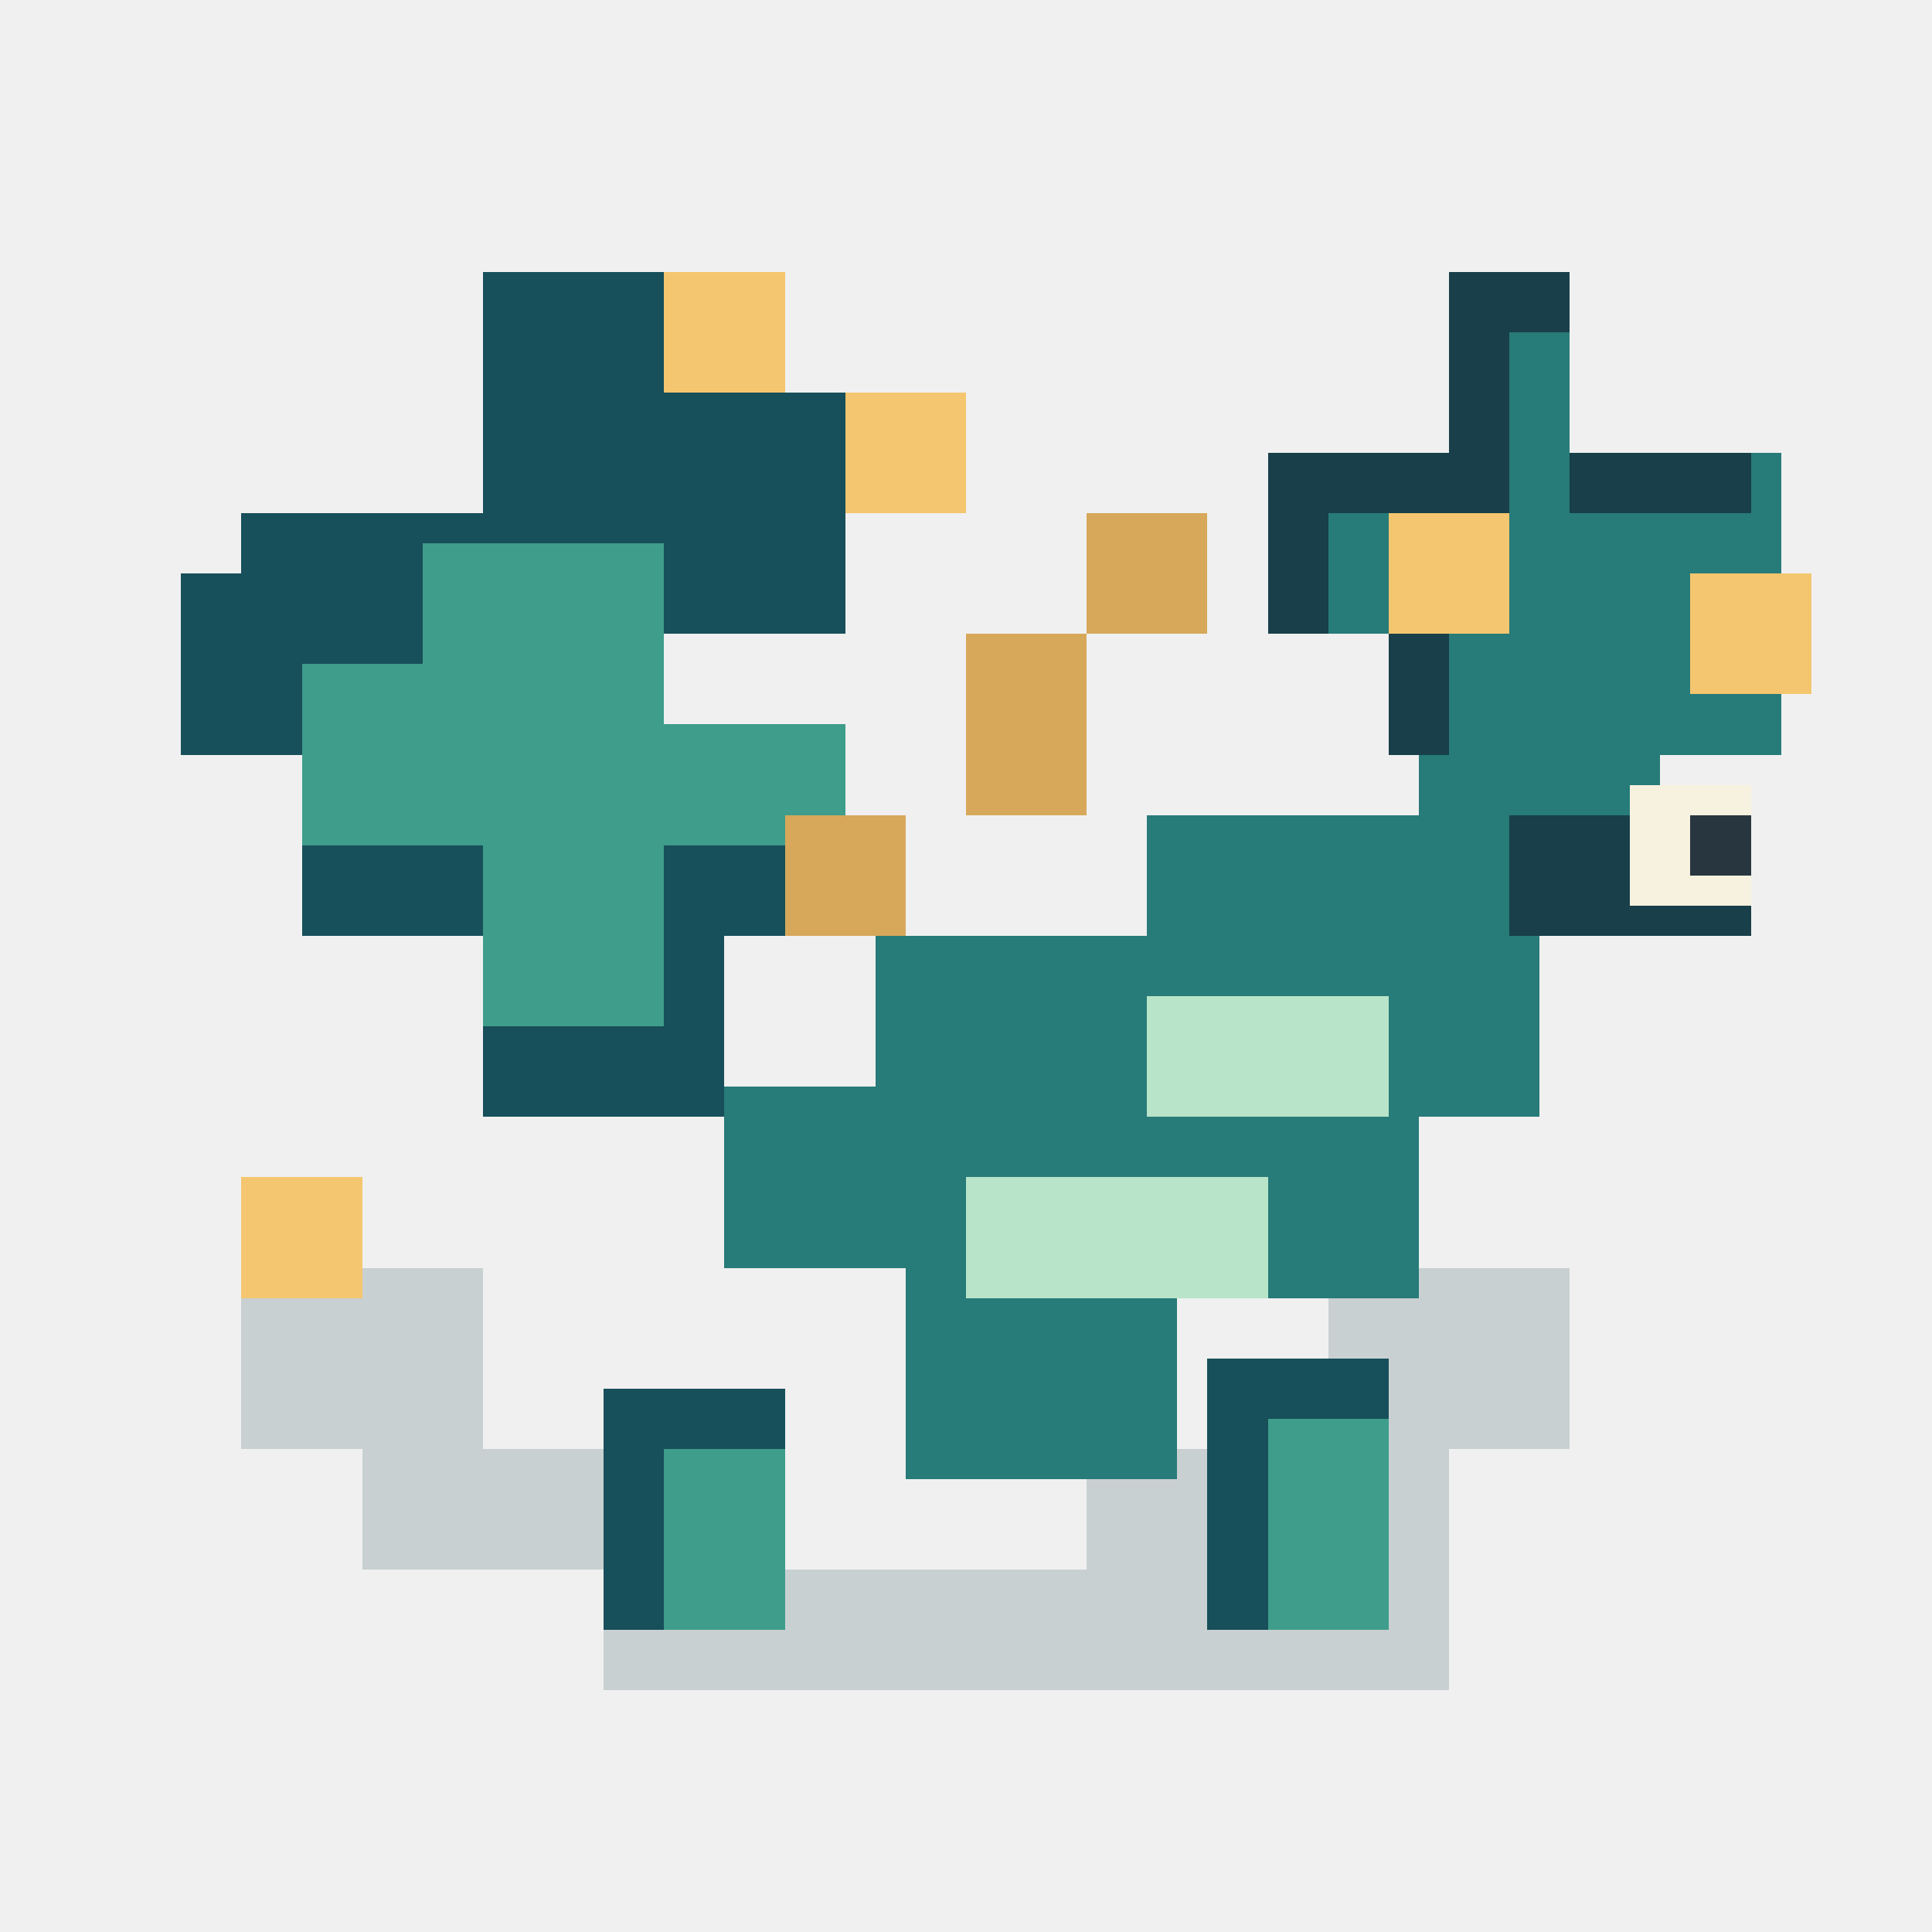
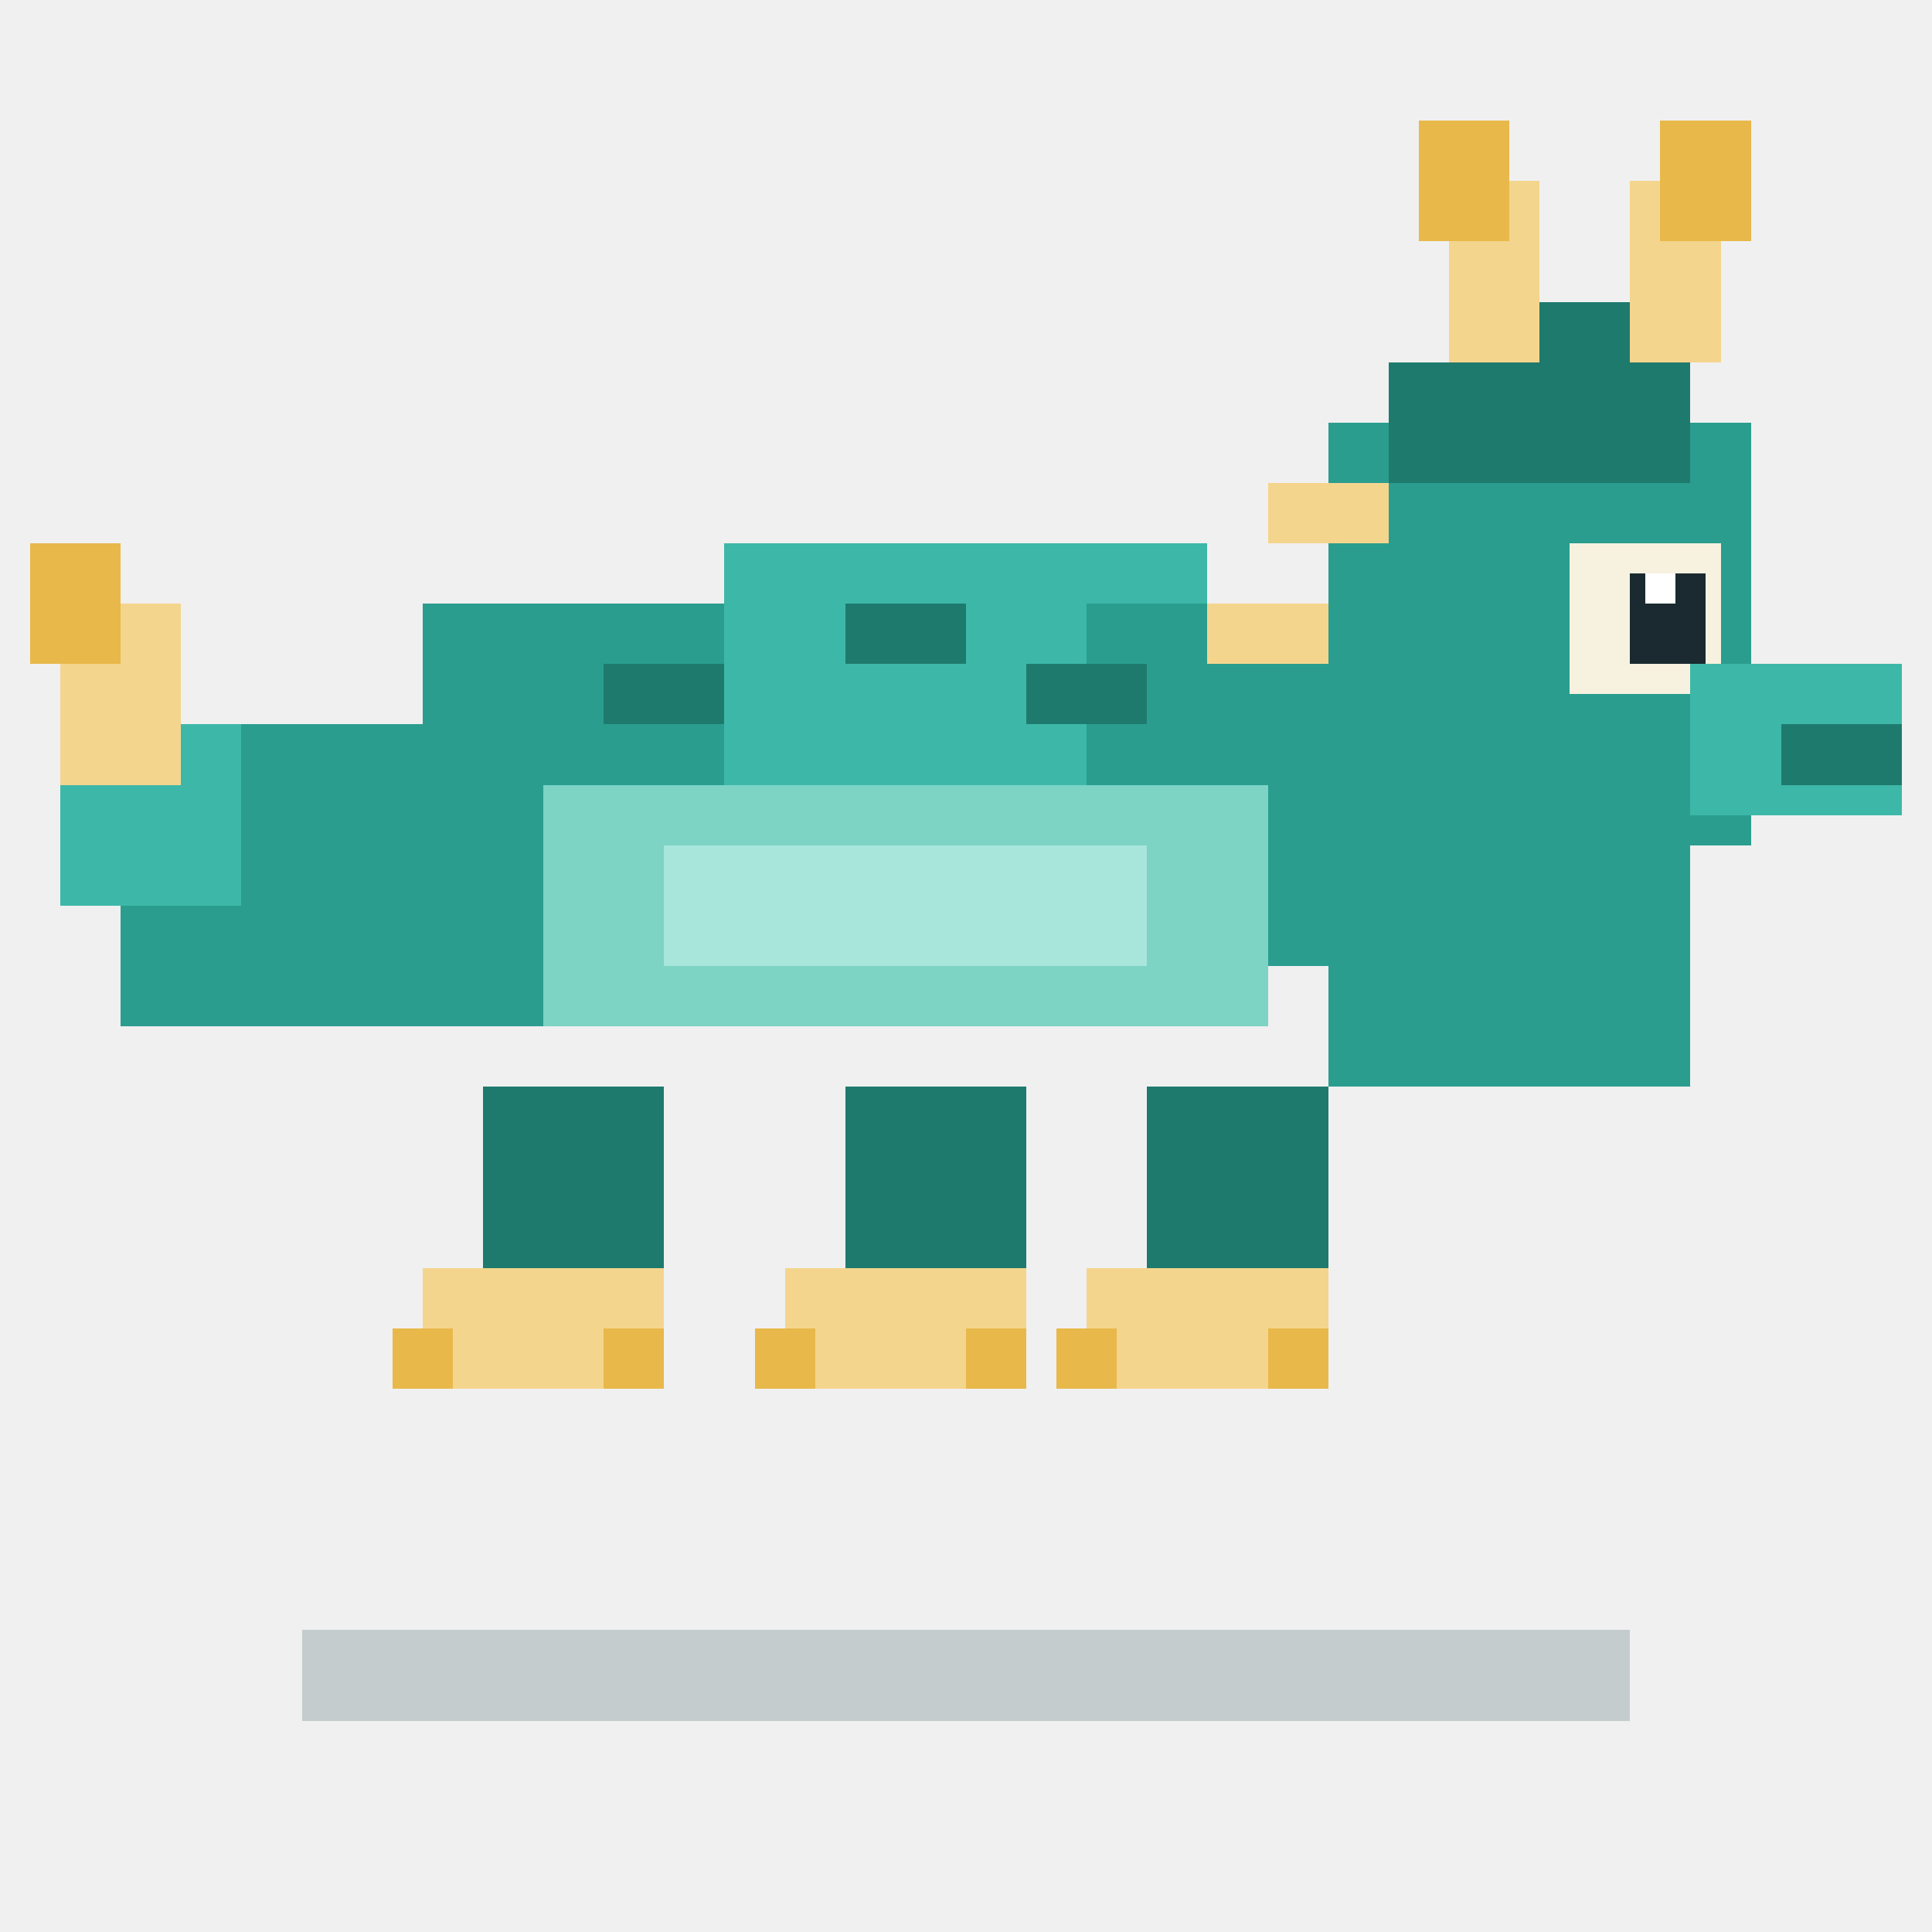
<svg xmlns="http://www.w3.org/2000/svg" viewBox="0 0 128 128" shape-rendering="crispEdges">
-   <path fill="#183f4a" d="M16 84h16v12h16v8h24v-8h16V84h16v12h-8v16H40v-8H24V96h-8z" opacity=".18" />
-   <path fill="#277b79" d="M16 34h16V18h12v8h12v16H44v12h16v8H48v12H32V62H20V50h-8V38h4z" />
-   <path fill="#174f5a" d="M16 34h16V18h12v8h12v16H44v12h16v8H48v12H32V62H20V50h-8V38h4z" />
-   <path fill="#3f9d8b" d="M28 36h16v12h12v8H44v12H32V56H20V44h8z" />
-   <path fill="#174f5a" d="M58 62h18v-8h18V42h12V30h12v20h-8v12h-8v12h-8v12H78v12H60V84H48V72h10z" />
-   <path fill="#277b79" d="M58 62h18v-8h18V42h12V30h12v20h-8v12h-8v12h-8v12H78v12H60V84H48V72h10z" />
-   <path fill="#b8e4c9" d="M76 66h16v8H76zM64 78h20v8H64z" />
-   <path fill="#183f4a" d="M84 30h12V18h8v12h12v12h-8v8H92V42h-8z" />
-   <path fill="#277b79" d="M88 34h12V22h4v12h12v8h-8v8H96v-8h-8z" />
-   <path fill="#f4c66f" d="M92 34h8v8h-8zM112 38h8v8h-8z" />
-   <path fill="#183f4a" d="M100 54h16v8h-16z" />
-   <rect x="108" y="52" width="8" height="8" fill="#f7f1df" />
-   <rect x="112" y="54" width="4" height="4" fill="#283640" />
-   <path fill="#d7a85a" d="M64 42h8v12h-8zM72 34h8v8h-8zM52 54h8v8h-8z" />
-   <path fill="#f4c66f" d="M44 18h8v8h-8zM56 26h8v8h-8zM16 78h8v8h-8z" />
-   <path fill="#174f5a" d="M40 92h12v16H40zM80 90h12v18H80z" />
-   <path fill="#3f9d8b" d="M44 96h8v12h-8zM84 94h8v14h-8z" />
+   <rect x="20" y="108" width="88" height="6" fill="#1a3a42" opacity=".2" />
+   <rect x="16" y="48" width="24" height="20" fill="#2a9d8f" />
+   <rect x="28" y="40" width="28" height="24" fill="#2a9d8f" />
+   <rect x="48" y="36" width="32" height="28" fill="#3db8a8" />
+   <rect x="72" y="40" width="28" height="24" fill="#2a9d8f" />
+   <rect x="88" y="52" width="24" height="20" fill="#2a9d8f" />
+   <rect x="36" y="52" width="48" height="16" fill="#7dd3c4" />
+   <rect x="44" y="56" width="32" height="8" fill="#a8e6dc" />
+   <rect x="88" y="28" width="28" height="28" fill="#2a9d8f" />
+   <rect x="92" y="24" width="20" height="8" fill="#1f7a6e" />
+   <rect x="96" y="20" width="12" height="8" fill="#1f7a6e" />
+   <rect x="96" y="12" width="6" height="12" fill="#f4d58d" />
+   <rect x="108" y="12" width="6" height="12" fill="#f4d58d" />
+   <rect x="94" y="8" width="6" height="8" fill="#e8b84a" />
+   <rect x="110" y="8" width="6" height="8" fill="#e8b84a" />
+   <rect x="104" y="36" width="10" height="10" fill="#f7f1df" />
+   <rect x="108" y="38" width="5" height="6" fill="#1a2a30" />
+   <rect x="109" y="38" width="2" height="2" fill="#fff" />
+   <rect x="112" y="44" width="14" height="10" fill="#3db8a8" />
+   <rect x="118" y="48" width="8" height="4" fill="#1f7a6e" />
+   <rect x="84" y="32" width="8" height="4" fill="#f4d58d" />
+   <rect x="80" y="40" width="8" height="4" fill="#f4d58d" />
+   <rect x="40" y="44" width="8" height="4" fill="#1f7a6e" />
+   <rect x="56" y="40" width="8" height="4" fill="#1f7a6e" />
+   <rect x="68" y="44" width="8" height="4" fill="#1f7a6e" />
+   <rect x="32" y="72" width="12" height="16" fill="#1f7a6e" />
+   <rect x="56" y="72" width="12" height="16" fill="#1f7a6e" />
+   <rect x="76" y="72" width="12" height="16" fill="#1f7a6e" />
+   <rect x="28" y="84" width="16" height="8" fill="#f4d58d" />
+   <rect x="52" y="84" width="16" height="8" fill="#f4d58d" />
+   <rect x="72" y="84" width="16" height="8" fill="#f4d58d" />
+   <rect x="26" y="88" width="4" height="4" fill="#e8b84a" />
+   <rect x="40" y="88" width="4" height="4" fill="#e8b84a" />
+   <rect x="50" y="88" width="4" height="4" fill="#e8b84a" />
+   <rect x="64" y="88" width="4" height="4" fill="#e8b84a" />
+   <rect x="70" y="88" width="4" height="4" fill="#e8b84a" />
+   <rect x="84" y="88" width="4" height="4" fill="#e8b84a" />
+   <rect x="8" y="56" width="16" height="12" fill="#2a9d8f" />
+   <rect x="4" y="48" width="12" height="12" fill="#3db8a8" />
+   <rect x="4" y="40" width="8" height="12" fill="#f4d58d" />
+   <rect x="2" y="36" width="6" height="8" fill="#e8b84a" />
</svg>
